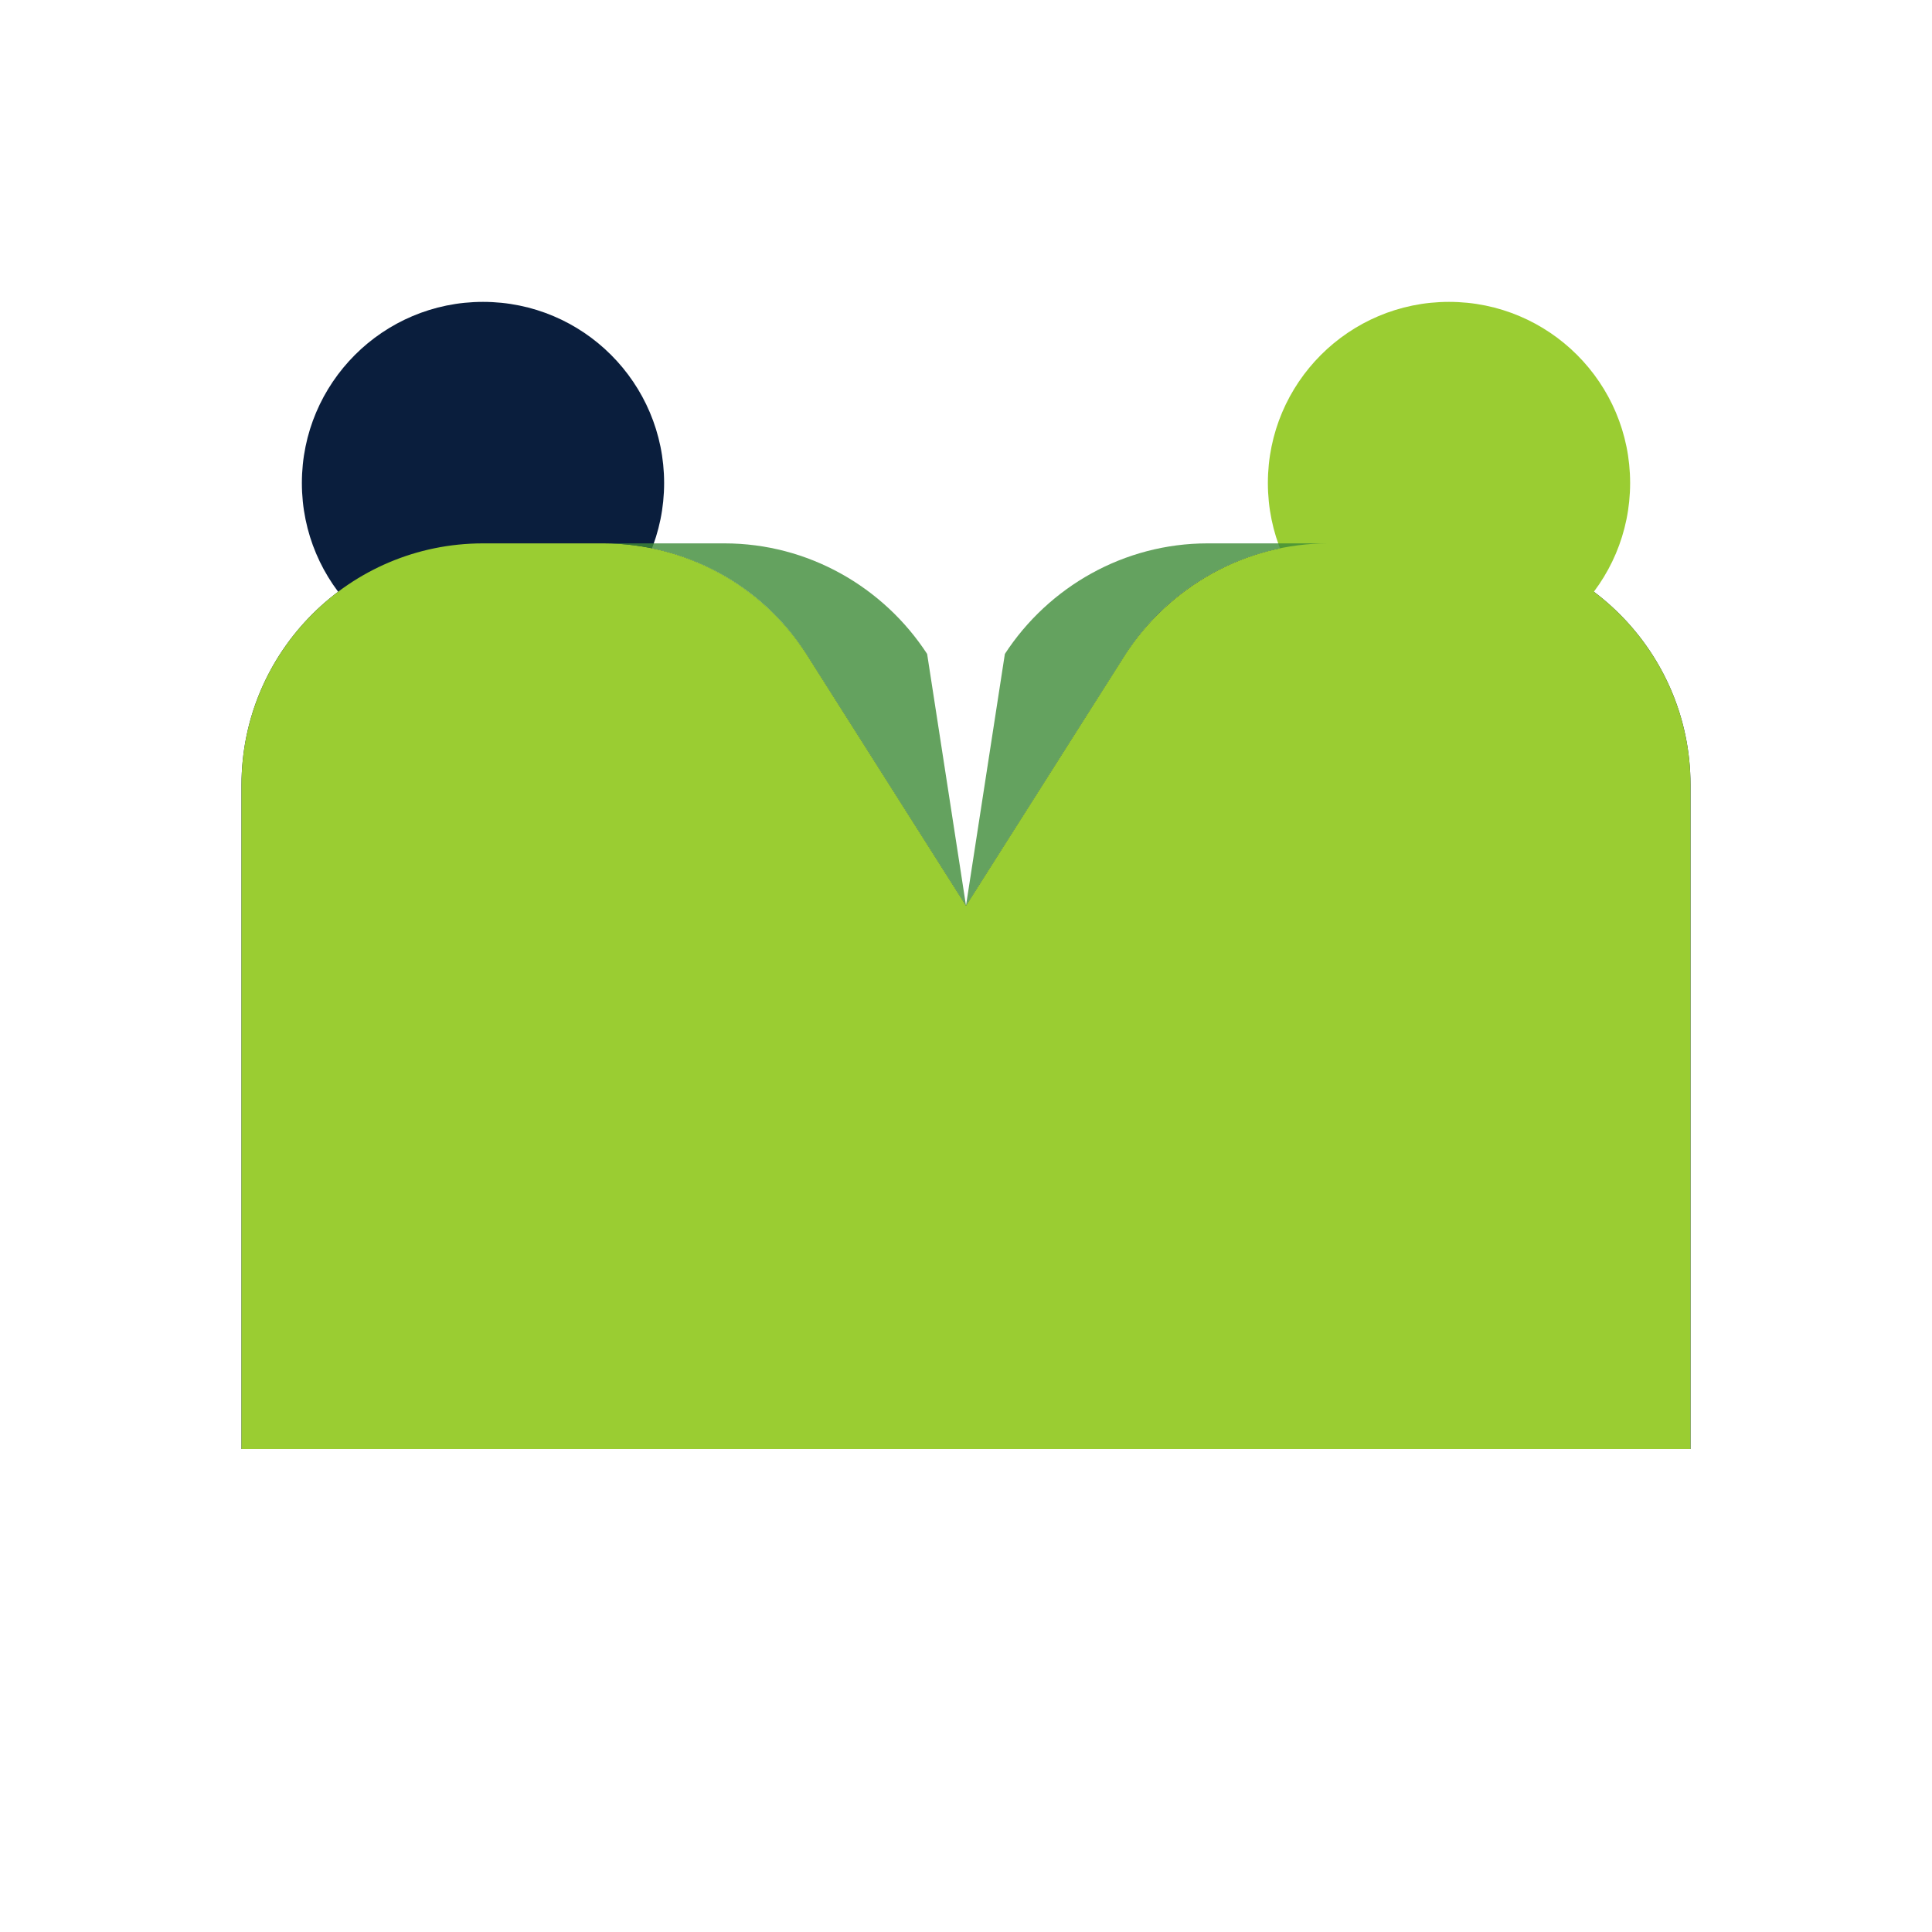
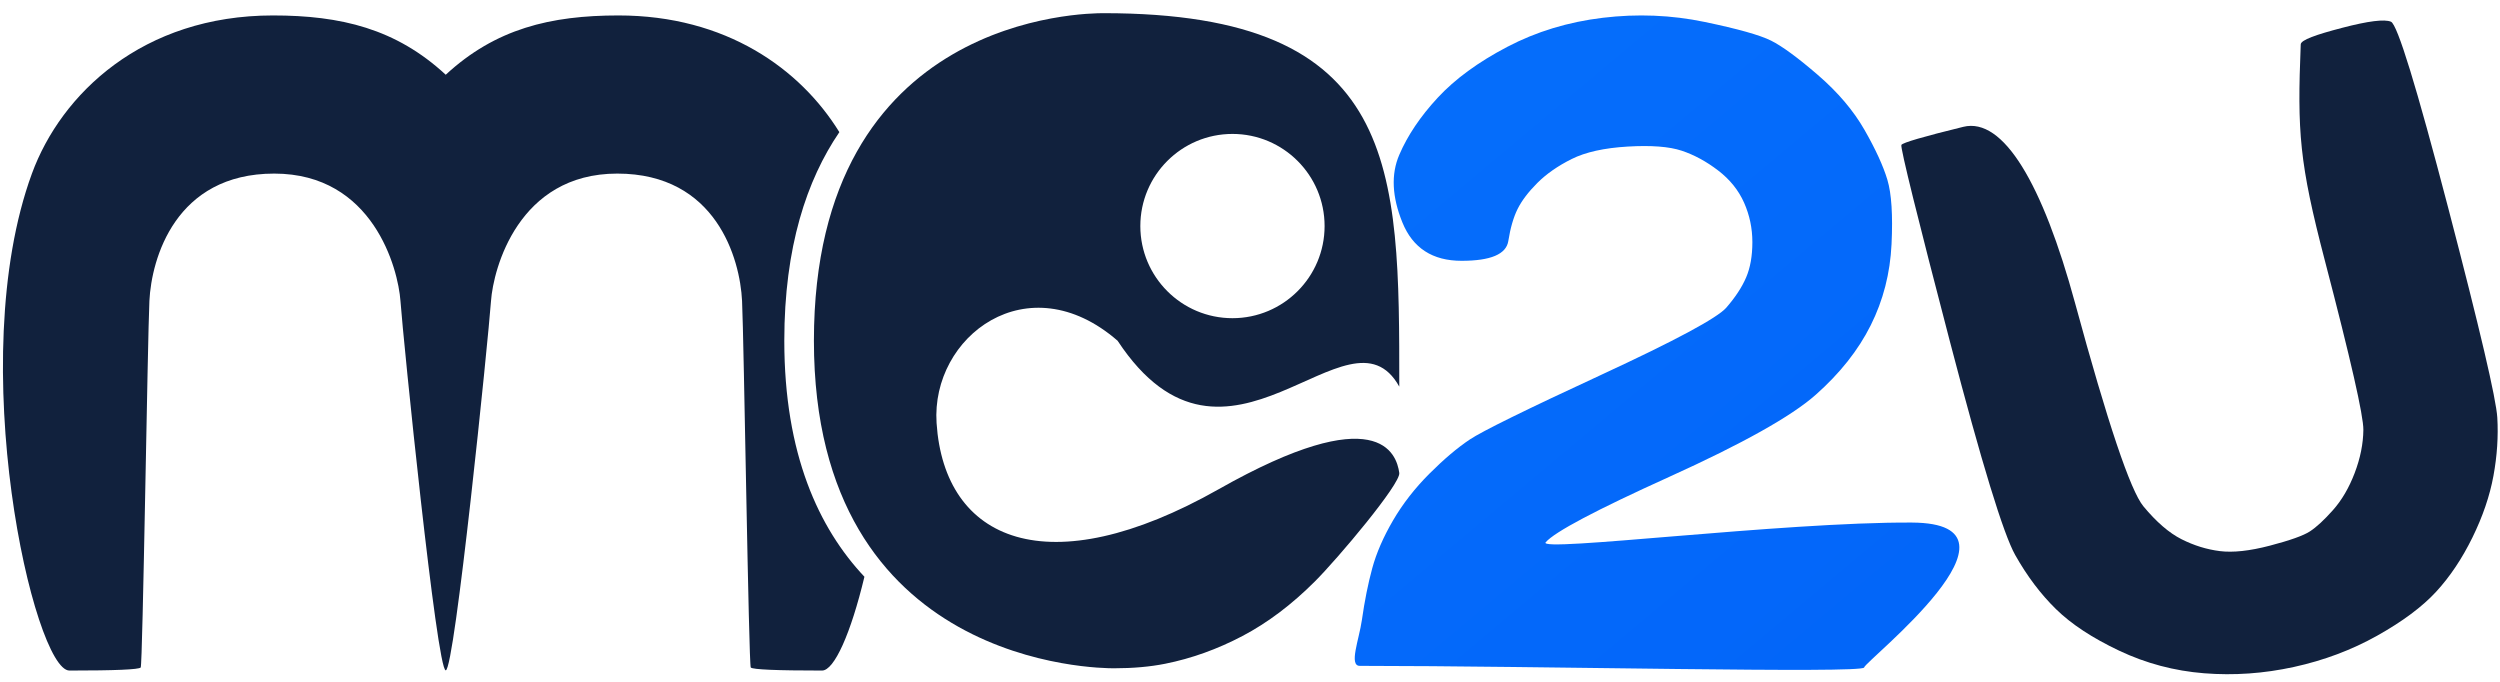
- <svg xmlns="http://www.w3.org/2000/svg" viewBox="0 0 512 512">
-   <path d="M128 80a48 48 0 1 1 0 96 48 48 0 0 1 0-96z" fill="#0A1E3D" />
-   <path d="M64 208c0-35.3 28.7-64 64-64h32c22.1 0 42.1 11.5 53.7 29.3L256 240l42.3-66.7A64 64 0 0 1 352 144h32c35.3 0 64 28.7 64 64v176H64V208z" fill="#0A1E3D" />
-   <path d="M384 80a48 48 0 1 1 0 96 48 48 0 0 1 0-96z" fill="#9ACD32" />
-   <path d="M448 208c0-35.3-28.7-64-64-64h-32c-22.1 0-42.1 11.5-53.7 29.3L256 240l-42.3-66.7A64 64 0 0 0 160 144h-32c-35.3 0-64 28.7-64 64v176h384V208z" fill="#9ACD32" />
-   <path d="M256 240l-42.3-66.7A64 64 0 0 0 160 144h32c22.1 0 42.1 11.5 53.7 29.3L256 240z" fill="#3D8B37" opacity="0.8" />
-   <path d="M256 240l42.3-66.7A64 64 0 0 1 352 144h-32c-22.1 0-42.1 11.5-53.7 29.3L256 240z" fill="#3D8B37" opacity="0.8" />
+ <svg xmlns="http://www.w3.org/2000/svg" width="100%" height="100%" viewBox="0 0 2414 658" version="1.1" xml:space="preserve" style="fill-rule:evenodd;clip-rule:evenodd;stroke-linejoin:round;stroke-miterlimit:2;">
+   <path d="M2295.4,613.819c-24.594,13.782 -51.385,23.847 -80.374,30.196c-28.988,6.349 -57.878,8.381 -86.671,6.098c-28.792,-2.284 -56.124,-9.543 -82.007,-21.786c-25.871,-12.236 -46.226,-25.615 -61.051,-40.129c-14.826,-14.514 -27.956,-31.923 -39.391,-52.227c-11.435,-20.304 -32.445,-88.98 -63.03,-206.029c-30.585,-117.049 -48.168,-187.846 -46.891,-190.014c1.266,-2.174 21.203,-7.992 59.79,-17.467c38.598,-9.468 76.531,54.781 107.964,170.383c31.433,115.601 53.415,180.959 65.945,196.073c12.531,15.114 24.8,25.702 36.797,31.756c12.009,6.061 24.345,9.884 37.02,11.476c12.675,1.592 28.766,-0.161 48.274,-5.259c19.508,-5.098 32.405,-9.693 38.69,-13.788c6.286,-4.094 13.693,-10.933 22.221,-20.517c8.529,-9.584 15.524,-21.528 20.978,-35.82c5.461,-14.304 8.261,-28.211 8.405,-41.734c0.144,-13.522 -12.228,-67.906 -37.116,-163.152c-24.888,-95.246 -26.736,-124.327 -23.363,-209.039c0.17,-4.273 14.716,-9.362 39.962,-15.959c25.246,-6.597 40.973,-8.563 47.192,-5.893c6.208,2.664 24.61,62.523 55.195,179.572c30.585,117.049 46.406,184.629 47.461,202.742c1.055,18.113 -0.185,36.825 -3.72,56.137c-3.535,19.312 -10.303,39.16 -20.294,59.551c-10.002,20.384 -21.681,37.842 -35.048,52.368c-13.367,14.526 -32.347,28.68 -56.941,42.462Z" style="fill:#11213d;" />
+   <path d="M834.686,556.913c-13.077,54.587 -29.095,90.574 -40.926,90.574c-43.941,0 -66.883,-0.975 -68.817,-2.936c-1.944,-1.951 -6.645,-317.639 -8.406,-354.013c-1.971,-40.693 -24.978,-122.919 -120.511,-122.919c-95.533,0 -119.662,91.833 -121.9,122.919c-2.738,38.008 -35.16,356.877 -43.724,356.734c-8.564,0.143 -40.987,-318.726 -43.724,-356.734c-2.239,-31.086 -26.367,-122.919 -121.9,-122.919c-95.533,0 -118.54,82.226 -120.511,122.919c-1.762,36.373 -6.462,352.062 -8.406,354.013c-1.933,1.961 -24.876,2.936 -68.817,2.936c-34.057,0 -102.806,-298.191 -36.224,-479.868c28.199,-76.944 106.877,-152.706 232.761,-152.706c65.635,0 118.807,12.829 166.822,57.259c48.015,-44.43 101.187,-57.259 166.822,-57.259c103.776,0 175.472,51.488 213.251,112.681c-31.398,46.132 -53.155,110.791 -53.155,201.417c0,109.504 33.312,181.096 77.366,227.902Z" style="fill:#11213d;" />
+   <path d="M1799.997,644.517c-0.674,6.012 -317.686,-1.565 -486.989,-1.565c-10.78,-0 -0.669,-25.406 2.006,-44.126c2.674,-18.72 6.017,-35.434 10.029,-50.143c4.011,-14.709 10.697,-30.086 20.057,-46.131c9.36,-16.046 21.063,-31.086 35.097,-45.131c14.045,-14.035 27.08,-25.069 39.114,-33.092c12.034,-8.023 54.154,-28.749 126.36,-62.177c72.206,-33.429 112.652,-55.154 121.348,-65.188c8.686,-10.023 15.04,-19.72 19.052,-29.08c4.011,-9.36 6.017,-20.726 6.017,-34.097c0,-13.371 -2.674,-26.074 -8.023,-38.109c-5.349,-12.034 -13.708,-22.394 -25.069,-31.091c-11.371,-8.686 -23.068,-15.04 -35.103,-19.052c-12.034,-4.011 -29.417,-5.349 -52.149,-4.011c-22.731,1.337 -40.783,5.349 -54.154,12.034c-13.371,6.686 -24.4,14.377 -33.097,23.063c-8.686,8.697 -15.04,17.051 -19.052,25.074c-4.011,8.023 -7.017,18.388 -9.028,31.086c-2,12.708 -17.046,19.057 -45.126,19.057c-28.08,0 -47.137,-12.371 -57.16,-37.103c-10.034,-24.743 -11.034,-46.468 -3.011,-65.188c8.023,-18.72 20.394,-37.108 37.103,-55.154c16.72,-18.057 39.114,-34.434 67.194,-49.143c28.08,-14.709 58.834,-24.069 92.263,-28.08c33.429,-4.011 66.189,-2.674 98.28,4.011c32.091,6.686 53.486,12.703 64.183,18.051c10.697,5.349 25.737,16.383 45.131,33.092c19.383,16.72 34.429,34.434 45.126,53.154c10.697,18.72 18.051,34.766 22.063,48.137c4.011,13.371 5.349,34.097 4.011,62.177c-1.337,28.08 -8.023,54.154 -20.057,78.223c-12.034,24.069 -29.749,46.468 -53.154,67.189c-23.395,20.731 -70.532,47.137 -141.4,79.228c-70.869,32.091 -110.646,53.149 -119.343,63.183c-8.686,10.023 228.615,-19.705 353.643,-19.031c125.018,0.663 -45.5,133.911 -46.163,139.933Z" style="fill:url(#_Linear1);" />
+   <path d="M1075.656,645.298c-13.758,-0 -289.746,-1.095 -289.746,-316.287c0,-315.192 263.18,-316.287 279.779,-316.287c286.356,0 285.458,148.895 285.458,360.596c-48.628,-87.509 -166.332,115.941 -272.009,-44.309c-86.713,-75.3 -180.265,-4.115 -174.782,79.452c7.475,113.928 107.139,157.436 272.416,63.917c153.846,-87.052 171.805,-34.69 174.375,-15.692c1.411,10.434 -59.139,82.409 -81.489,104.748c-22.339,22.349 -45.644,39.903 -69.903,52.671c-24.26,12.768 -49.158,21.706 -74.694,26.813c-14.592,2.918 -31.061,4.378 -49.405,4.378Zm114.411,-515.978c-49.099,0 -88.961,39.862 -88.961,88.961c0,49.099 39.862,88.961 88.961,88.961c49.099,0 88.961,-39.862 88.961,-88.961c0,-49.099 -39.862,-88.961 -88.961,-88.961Z" style="fill:#11213d;" />
+   <defs>
+     <linearGradient id="_Linear1" x1="0" y1="0" x2="1" y2="0" gradientUnits="userSpaceOnUse" gradientTransform="matrix(553.5774,657.8746,-657.8746,553.5774,1288.939,5.134781)">
+       <stop offset="0" style="stop-color:#066ffc;stop-opacity:1" />
+       <stop offset="1" style="stop-color:#0265f9;stop-opacity:1" />
+     </linearGradient>
+   </defs>
</svg>
